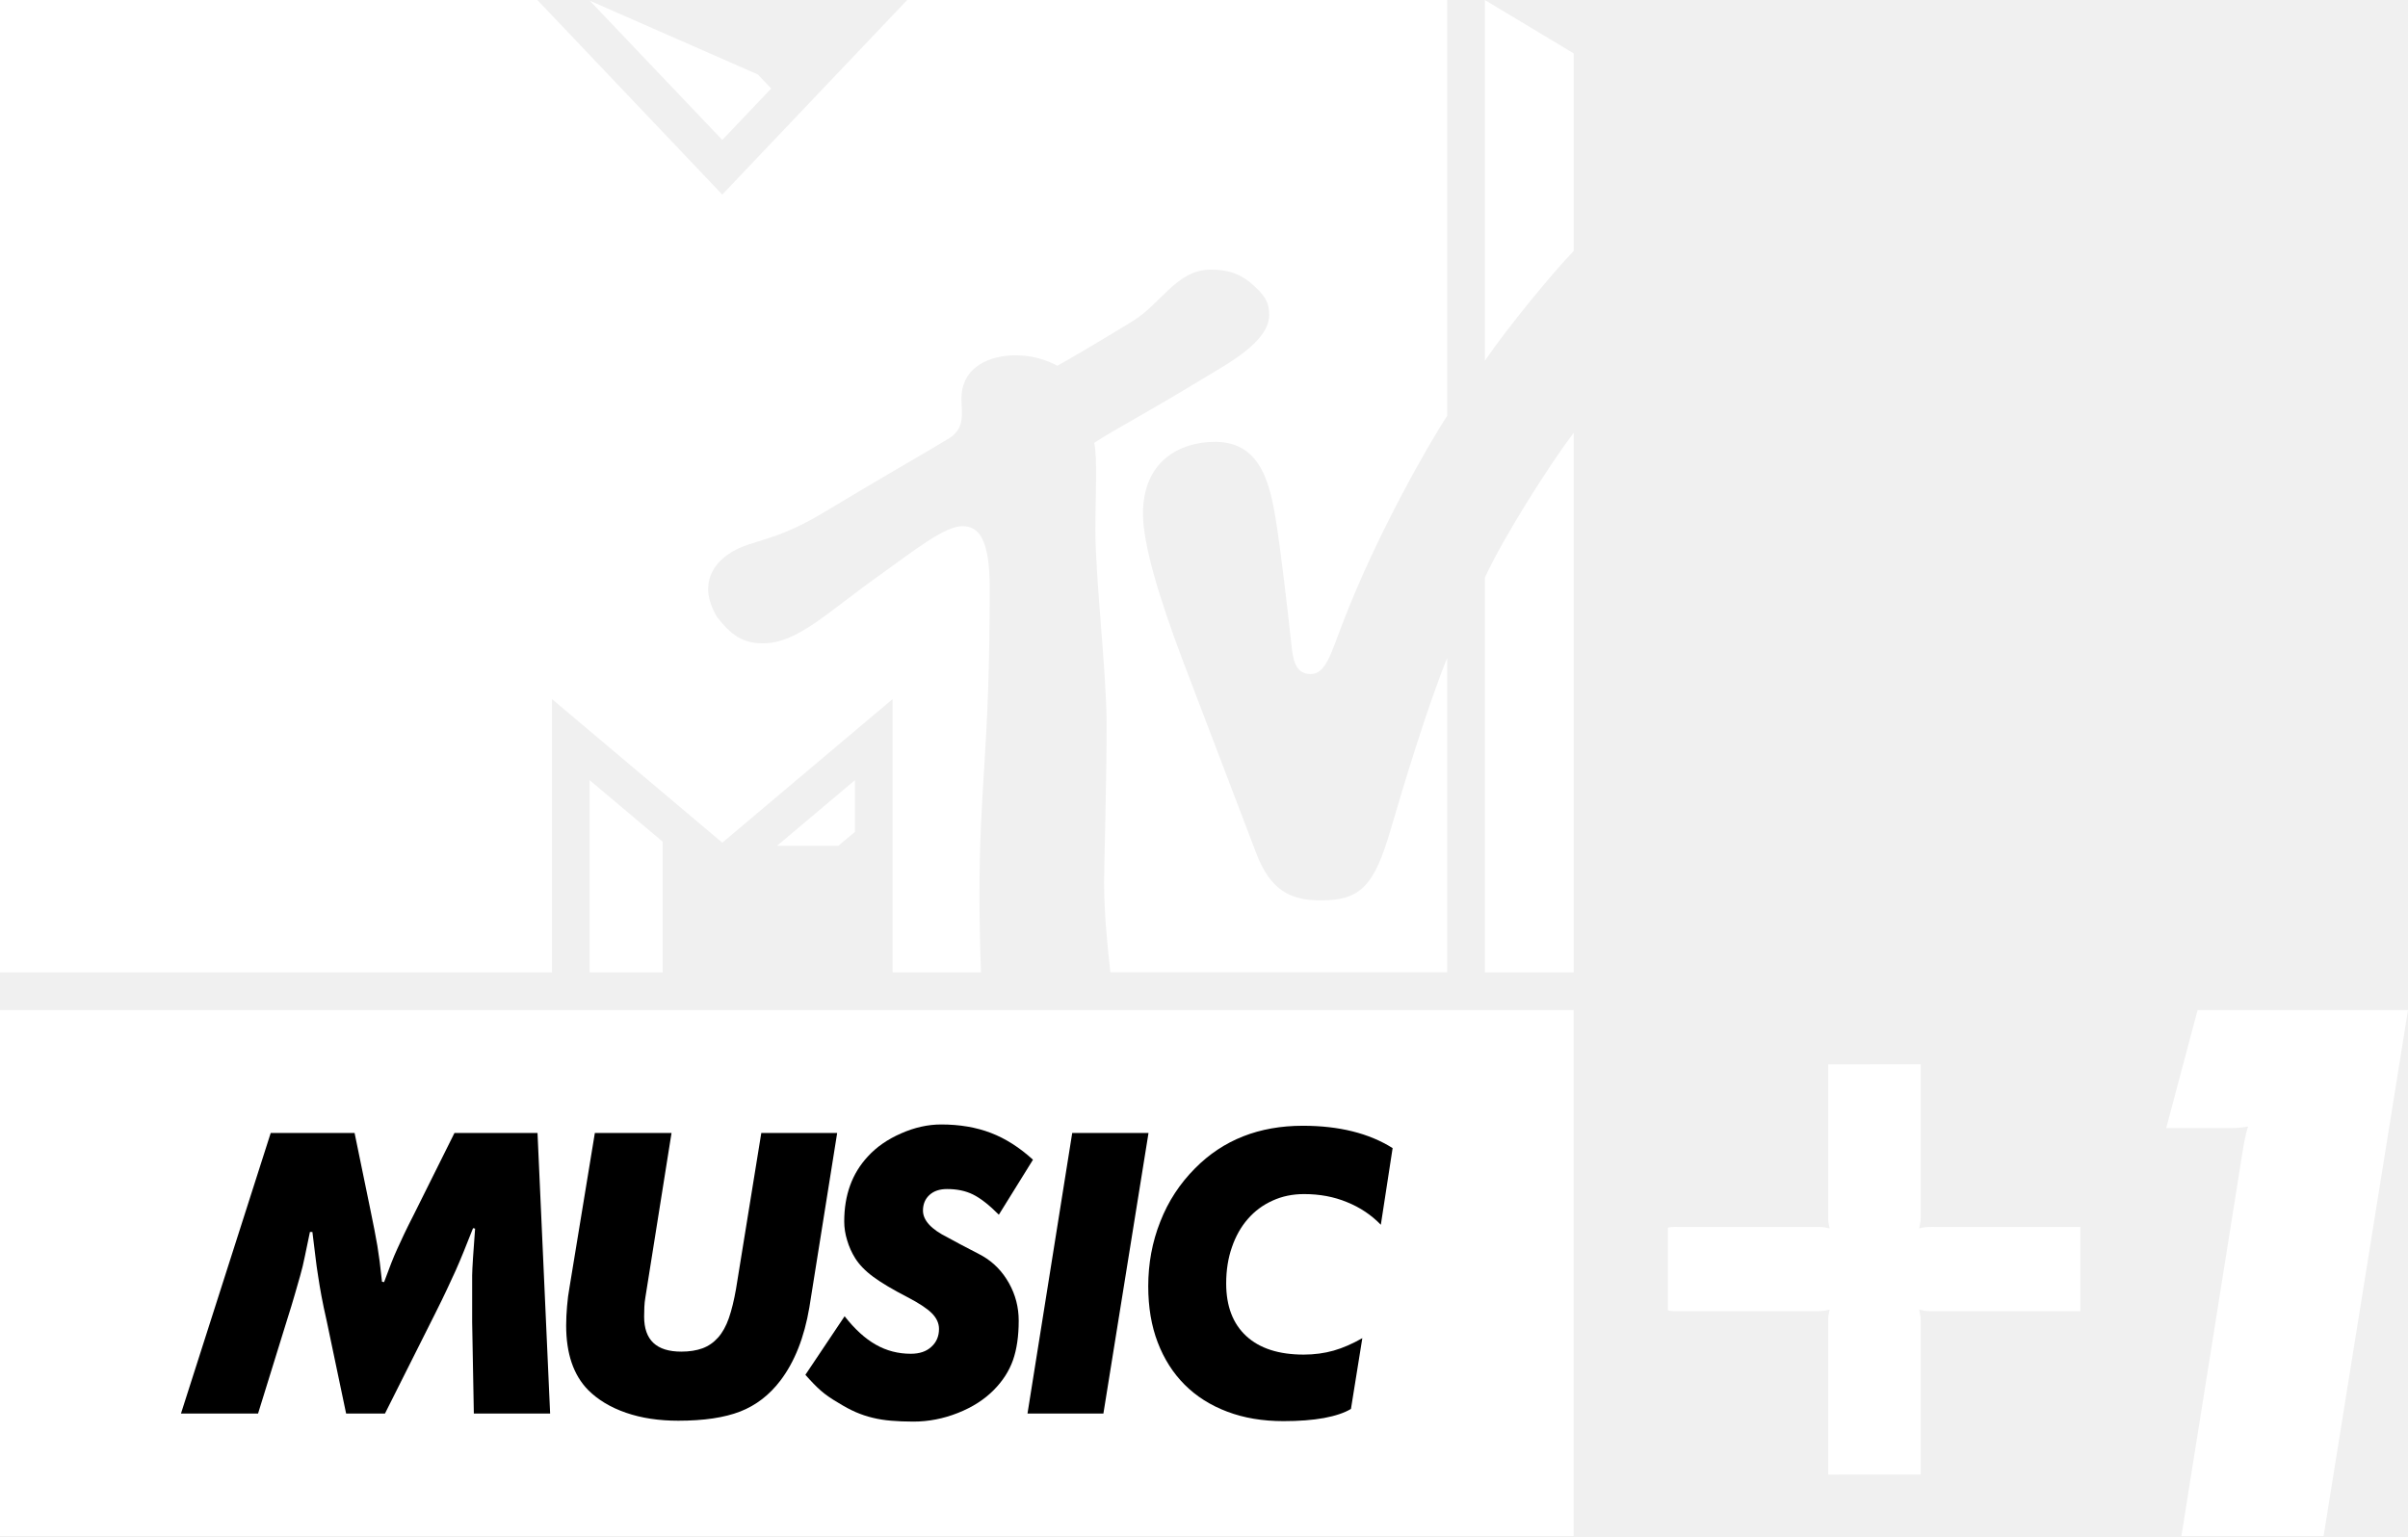
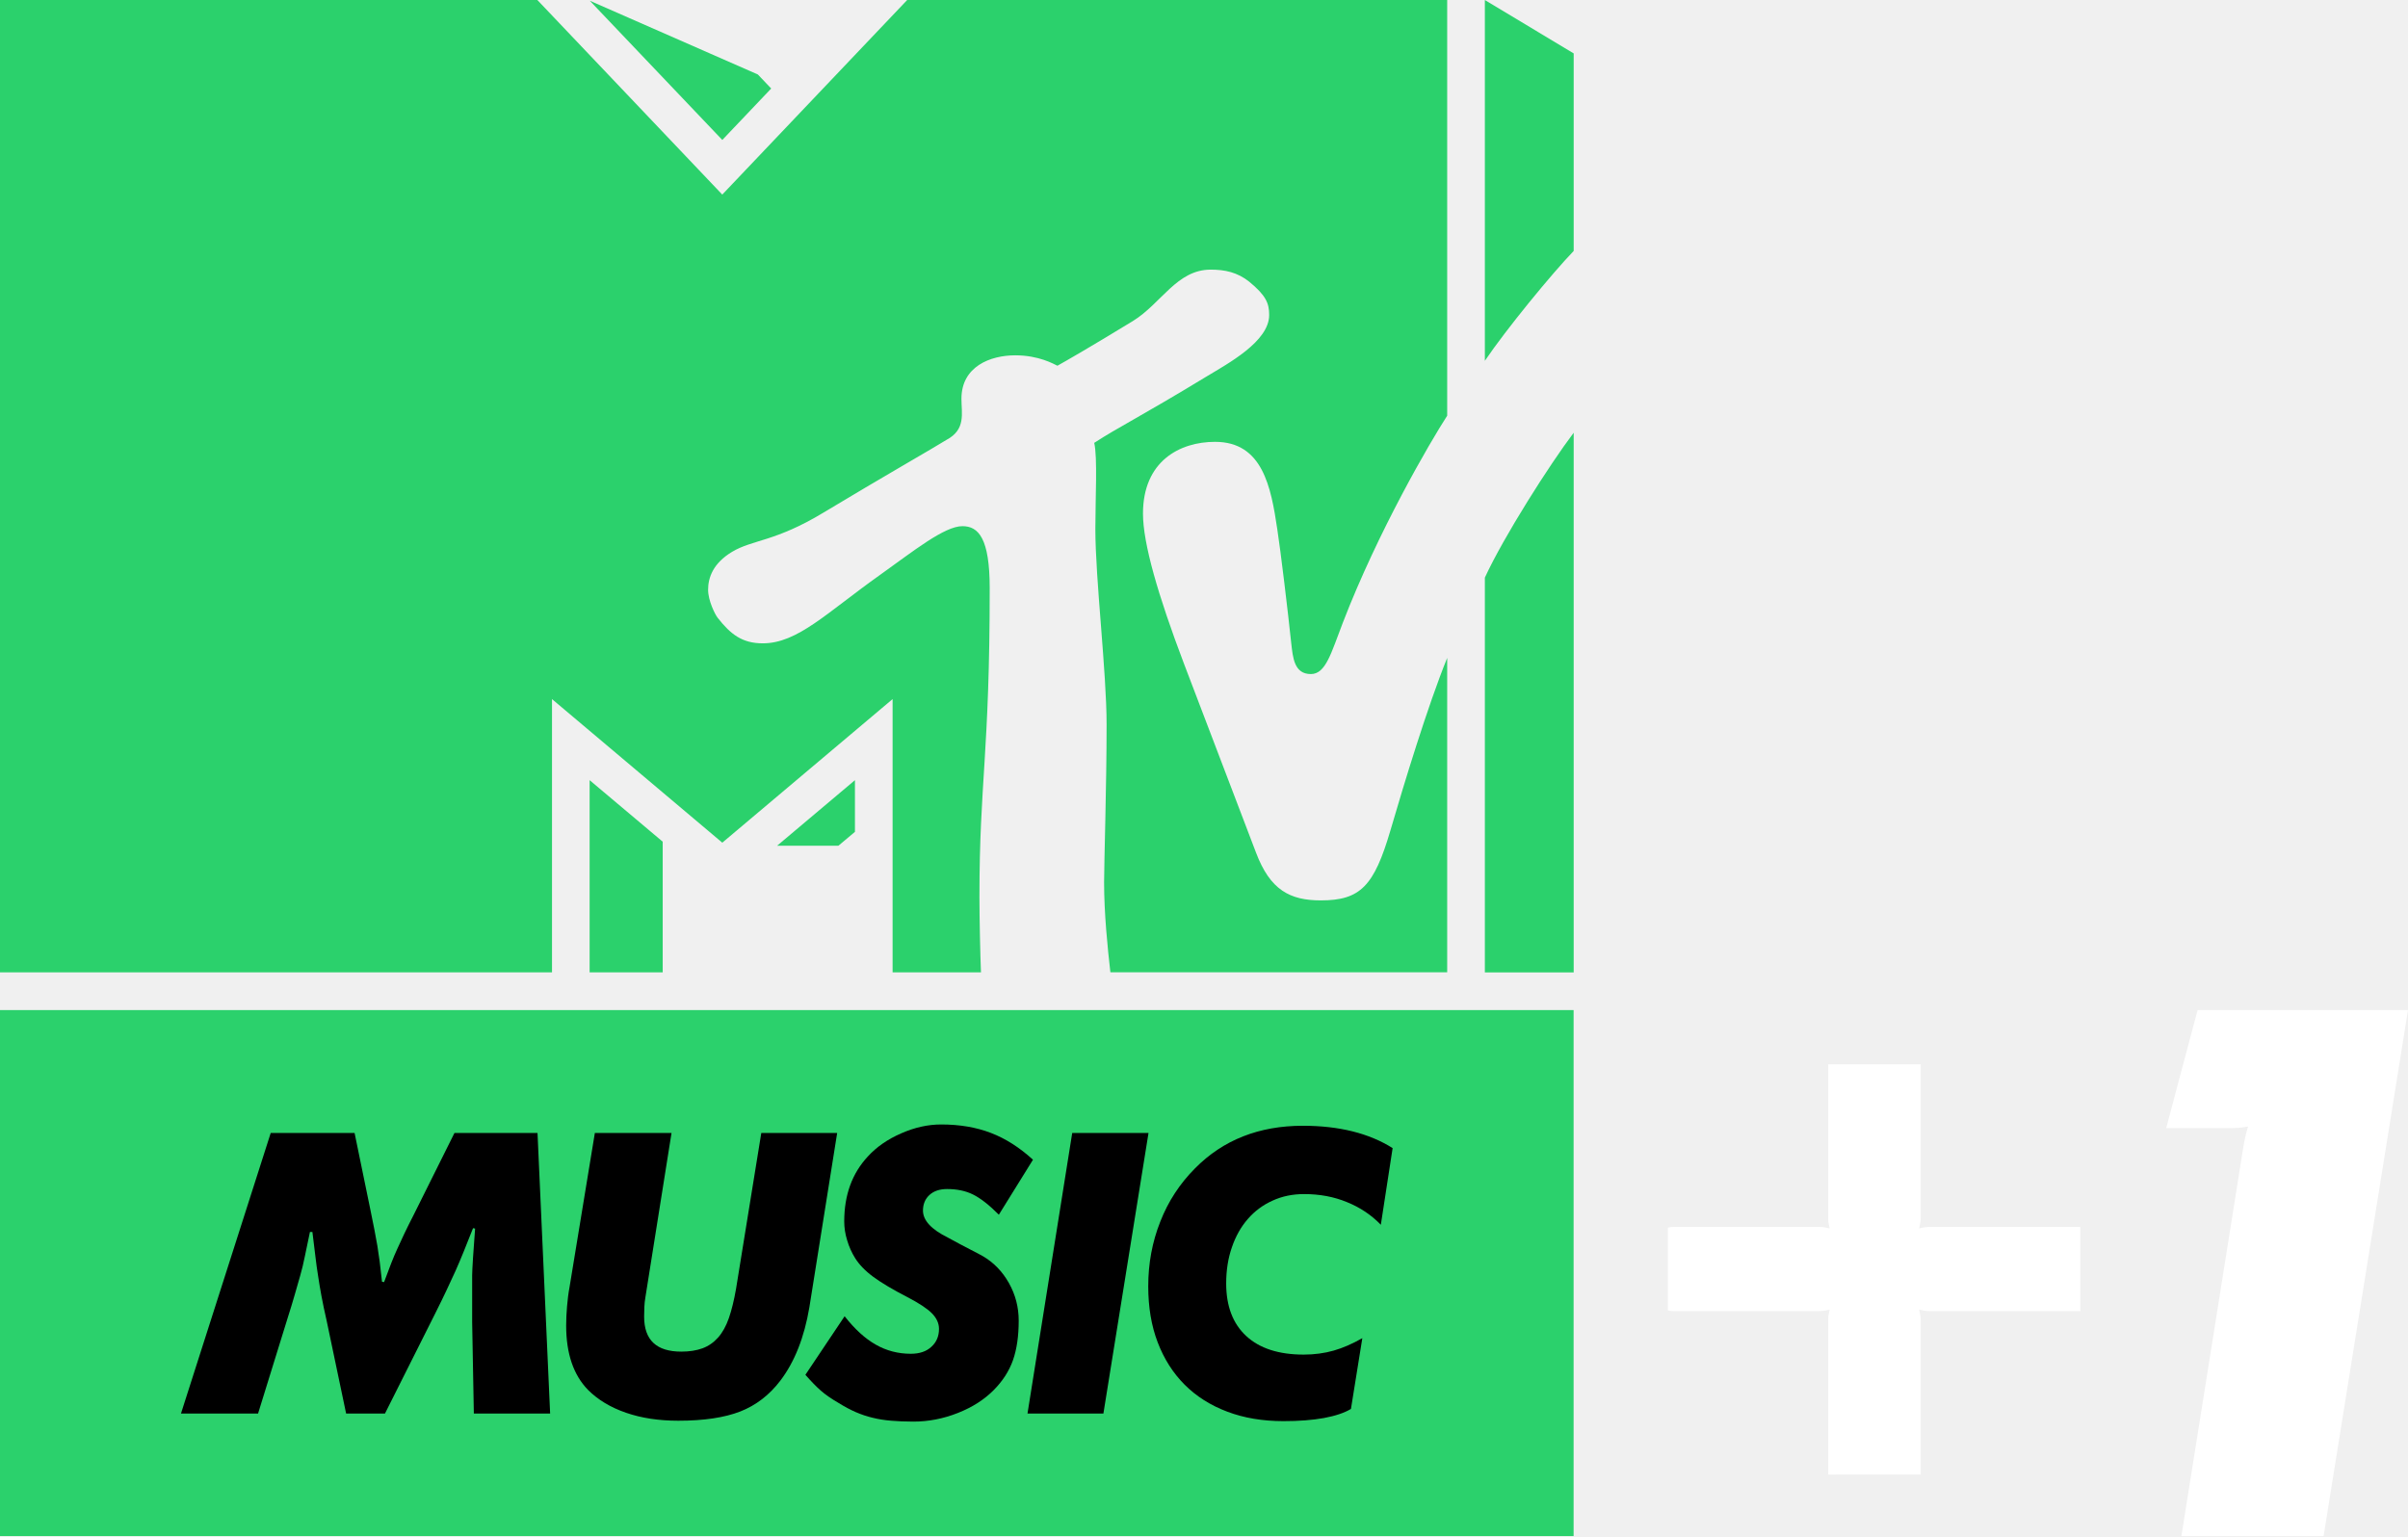
- <svg xmlns="http://www.w3.org/2000/svg" height="1168" width="1830.68" version="1.1" id="svg2">
+ <svg xmlns="http://www.w3.org/2000/svg" height="1245.867" width="1952.726" version="1.1" id="svg2" viewBox="0 0 1830.68 1168">
  <defs id="defs28" />
-   <path id="path6" d="m 844.178,739.378 c -2.136,-18.489 -4.795,-45.082 -4.795,-68.492 0,-14.532 1.905,-72.952 1.905,-120.064 0,-39.742 -8.543,-110.349 -8.543,-148.709 0,-23.075 1.717,-54.379 -0.859,-65.372 18.384,-11.977 34.508,-19.557 85.159,-50.316 16.437,-9.946 47.846,-26.718 47.846,-46.903 0,-8.962 -2.45,-14.846 -15.16,-25.315 -8.983,-7.159 -18.489,-9.188 -29.273,-9.188 -25.86,0 -37.606,25.856 -59.195,39.089 -33.105,20.206 -50.631,30.236 -57.352,33.984 -2.785,-1.277 -14.008,-7.915 -32.058,-7.915 -18.908,0 -40.915,8.438 -40.915,33.021 0,11.202 3.539,23.389 -11.433,31.304 -8.438,5.339 -49.563,28.833 -93.367,55.216 -36.853,22.321 -54.044,20.52 -69.643,29.922 -14.322,8.648 -18.154,19.431 -18.154,28.833 0,8.334 5.339,18.803 7.161,21.148 9.925,12.71 18.782,19.557 34.382,19.557 26.509,0 48.39,-23.075 89.305,-52.138 25.441,-18.154 48.83,-36.957 62.503,-36.957 12.187,0 20.73,9.192 20.73,47.113 0,126.807 -7.81,146.887 -7.81,234.915 0,15.809 0.649,45.082 1.173,57.247 l -67.193,0 0,-207.778 -129.466,109.176 -129.466,-109.176 0,207.778 L 0,739.357 0,0 408.52,0 549.105,147.955 689.69,0 l 410.531,0 0,316.096 c -13.024,20.081 -52.662,88.028 -79.359,157.462 -8.773,22.635 -12.836,38.988 -24.268,38.988 -12.71,0 -13.673,-12.396 -14.95,-23.619 -2.555,-24.352 -7.999,-69.748 -10.574,-86.415 -4.795,-32.372 -11.223,-66.544 -47.322,-66.544 -26.823,0 -54.797,14.636 -54.797,54.588 0,22.635 11.433,62.063 31.074,113.866 7.706,20.416 48.83,128.189 54.818,143.788 10.784,28.645 25.943,36.434 49.332,36.434 30.131,0 40.496,-11.014 52.892,-53.206 10.47,-35.889 28.31,-94.54 43.155,-131.183 l 0,239.04 -256.084,0 z m 352.215,-410.342 0,410.342 -67.528,0 0,-300.182 c 14.427,-31.304 49.249,-85.997 67.528,-110.139 m -67.528,-54.693 0,-274.343 67.528,40.592 0,150.2 c -16.667,17.306 -51.28,59.513 -67.528,83.53 M 586.293,67.317 549.126,106.416 448.388,0.549 576.158,56.632 586.314,67.315 Z m 4.481,575.781 46.589,0 12.605,-10.574 0,-39.303 -59.195,49.877 z m -142.511,96.257 55.551,0 0,-99.356 -55.551,-46.778 0,146.133 z" style="fill:#ffffff;fill-opacity:1" />
-   <path d="M 1196.329,1168 0,1168 4.4246219e-5,768.044 1196.329,768.044 l 0,399.956 z" id="path12" style="fill:#ffffff" />
-   <path id="path16" d="m 205.82,861.474 63.749,0 11.872,57.687 c 1.277,6.428 2.366,11.747 3.225,15.997 0.838,4.293 1.57,8.355 2.24,12.187 0.607,3.874 1.214,7.873 1.759,11.998 0.544,4.167 1.089,9.255 1.759,15.265 l 1.57,0.293 c 2.178,-5.8 3.999,-10.532 5.444,-14.406 1.529,-3.895 3.036,-7.517 4.669,-11.035 1.591,-3.581 3.329,-7.329 5.277,-11.391 1.947,-4.062 4.355,-8.983 7.329,-14.741 l 30.801,-61.854 63.131,0 9.59,213.369 -58.001,0 -1.277,-69.518 0,-35.575 c 0,-2.345 0.251,-6.847 0.67,-13.631 0.419,-6.659 0.963,-13.987 1.57,-21.923 l -1.57,-0.314 c -2.785,7.036 -5.214,13.087 -7.224,18.112 -2.052,5.046 -4.041,9.758 -6.051,14.259 -2.052,4.481 -4.251,9.192 -6.596,14.239 -2.366,5.025 -5.339,11.202 -8.983,18.426 l -38.109,75.925 -29.524,0 -14.72,-70.188 c -1.696,-7.454 -3.036,-13.799 -3.999,-19.013 -0.963,-5.277 -1.822,-10.239 -2.534,-15.097 -0.796,-4.795 -1.466,-9.758 -2.073,-14.909 -0.67,-5.088 -1.382,-11.391 -2.303,-18.845 l -1.885,0 c -1.508,7.266 -2.785,13.443 -3.874,18.552 -1.026,5.151 -2.178,9.988 -3.518,14.595 -1.256,4.607 -2.659,9.464 -4.167,14.553 -1.466,5.151 -3.392,11.454 -5.758,18.908 l -22.126,71.444 -58.602,0 68.238,-213.369 z" />
-   <path id="path18" d="m 510.535,861.474 -19.871,124.943 c -0.419,2.366 -0.67,4.795 -0.796,7.391 -0.105,2.555 -0.168,4.983 -0.168,7.35 0,17.756 9.381,26.593 28.226,26.593 6.198,0 11.516,-0.838 16.186,-2.534 4.544,-1.696 8.48,-4.439 11.81,-8.187 3.35,-3.769 6.072,-8.669 8.187,-14.72 2.115,-6.135 3.937,-13.527 5.465,-22.3 l 19.201,-118.536 57.687,0 -21.148,132.649 c -3.874,22.845 -11.202,41.438 -22.112,55.761 -8.313,10.888 -18.489,18.72 -30.424,23.389 -11.998,4.669 -27.702,7.015 -47.092,7.015 -14.783,0 -27.995,-1.989 -39.742,-6.051 -11.768,-4.062 -21.337,-9.82 -28.854,-17.337 -11.098,-11.328 -16.667,-27.64 -16.667,-49.018 0,-4.669 0.251,-9.527 0.67,-14.553 0.419,-5.025 1.026,-9.988 1.947,-14.909 l 19.201,-116.944 58.294,0 z" />
-   <path id="path20" d="m 642.116,1000.844 c 7.706,9.82 15.579,17.023 23.766,21.63 8.062,4.607 16.961,6.91 26.53,6.91 6.68,0 11.893,-1.759 15.704,-5.339 3.874,-3.518 5.758,-8.062 5.758,-13.569 0,-4.293 -1.822,-8.25 -5.402,-11.872 -3.622,-3.643 -9.988,-7.831 -18.971,-12.48 -10.846,-5.591 -19.39,-10.679 -25.567,-15.223 -6.24,-4.607 -10.784,-9.381 -13.82,-14.239 -2.534,-4.062 -4.607,-8.606 -6.051,-13.506 -1.529,-4.921 -2.24,-9.695 -2.24,-14.364 0,-20.122 5.989,-36.56 17.924,-49.395 6.617,-7.266 15.034,-13.087 25.273,-17.568 10.302,-4.544 20.416,-6.805 30.487,-6.805 14.05,0 26.655,2.136 37.816,6.428 11.098,4.251 21.756,11.035 31.995,20.374 l -25.943,41.815 c -7.454,-7.517 -14.05,-12.605 -19.683,-15.39 -5.695,-2.806 -12.249,-4.125 -19.704,-4.125 -5.57,0 -9.988,1.445 -13.338,4.481 -3.266,2.973 -4.963,6.973 -4.963,11.872 0,7.454 6.303,14.301 18.908,20.541 6.617,3.643 12.249,6.617 16.856,8.983 4.607,2.366 7.873,4.062 9.758,5.151 8.355,4.9 14.95,11.747 19.871,20.541 4.9,8.773 7.391,18.238 7.391,28.54 0,11.747 -1.466,21.756 -4.355,30.006 -2.911,8.229 -7.768,15.809 -14.553,22.656 -7.098,7.203 -16.186,13.087 -27.221,17.442 -11.14,4.439 -22.468,6.617 -33.984,6.617 -6.24,0 -11.831,-0.251 -16.793,-0.67 -5.088,-0.419 -9.758,-1.152 -14.113,-2.24 -4.376,-1.026 -8.669,-2.492 -12.857,-4.293 -4.167,-1.822 -8.48,-4.125 -12.961,-6.91 -5.57,-3.225 -10.114,-6.365 -13.631,-9.464 -3.518,-3.078 -7.391,-7.098 -11.705,-11.998 l 29.817,-44.537 z" />
-   <path id="path22" d="m 815.156,861.474 58.001,0 -34.298,213.369 -57.708,0 34.005,-213.369 z" />
-   <path id="path24" d="m 1027.059,1071.324 c -4.921,2.973 -11.768,5.277 -20.499,6.91 -8.773,1.591 -19.013,2.366 -30.78,2.366 -15.809,0 -30.048,-2.366 -42.778,-7.203 -12.731,-4.795 -23.515,-11.642 -32.372,-20.499 -8.836,-8.836 -15.683,-19.62 -20.478,-32.162 -4.837,-12.605 -7.203,-26.844 -7.203,-42.674 0,-17.275 3.015,-33.691 9.15,-49.144 6.051,-15.516 14.909,-28.959 26.425,-40.538 21.316,-21.588 48.662,-32.372 81.976,-32.372 27.577,0 50.316,5.695 68.24,16.982 l -8.962,58.294 c -7.224,-7.454 -15.809,-13.213 -25.755,-17.212 -9.946,-4.125 -20.792,-6.114 -32.539,-6.114 -8.794,0 -16.73,1.633 -23.996,4.963 -7.287,3.266 -13.589,7.936 -18.803,13.945 -5.193,5.926 -9.255,13.087 -12.103,21.442 -2.911,8.313 -4.376,17.526 -4.376,27.577 0,17.275 5.088,30.613 15.223,39.994 10.176,9.402 24.708,14.134 43.742,14.134 8.124,0 15.704,-1.047 22.74,-3.036 7.077,-2.01 14.301,-5.214 21.797,-9.464 l -8.648,53.813 z" />
+   <path id="path6" d="m 844.178,739.378 c -2.136,-18.489 -4.795,-45.082 -4.795,-68.492 0,-14.532 1.905,-72.952 1.905,-120.064 0,-39.742 -8.543,-110.349 -8.543,-148.709 0,-23.075 1.717,-54.379 -0.859,-65.372 18.384,-11.977 34.508,-19.557 85.159,-50.316 16.437,-9.946 47.846,-26.718 47.846,-46.903 0,-8.962 -2.45,-14.846 -15.16,-25.315 -8.983,-7.159 -18.489,-9.188 -29.273,-9.188 -25.86,0 -37.606,25.856 -59.195,39.089 -33.105,20.206 -50.631,30.236 -57.352,33.984 -2.785,-1.277 -14.008,-7.915 -32.058,-7.915 -18.908,0 -40.915,8.438 -40.915,33.021 0,11.202 3.539,23.389 -11.433,31.304 -8.438,5.339 -49.563,28.833 -93.367,55.216 -36.853,22.321 -54.044,20.52 -69.643,29.922 -14.322,8.648 -18.154,19.431 -18.154,28.833 0,8.334 5.339,18.803 7.161,21.148 9.925,12.71 18.782,19.557 34.382,19.557 26.509,0 48.39,-23.075 89.305,-52.138 25.441,-18.154 48.83,-36.957 62.503,-36.957 12.187,0 20.73,9.192 20.73,47.113 0,126.807 -7.81,146.887 -7.81,234.915 0,15.809 0.649,45.082 1.173,57.247 H 678.592 V 531.579 L 549.126,640.755 419.66,531.579 V 739.357 H 0 V 0 H 408.52 L 549.105,147.955 689.69,0 h 410.531 v 316.096 c -13.024,20.081 -52.662,88.028 -79.359,157.462 -8.773,22.635 -12.836,38.988 -24.268,38.988 -12.71,0 -13.673,-12.396 -14.95,-23.619 -2.555,-24.352 -7.999,-69.748 -10.574,-86.415 -4.795,-32.372 -11.223,-66.544 -47.322,-66.544 -26.823,0 -54.797,14.636 -54.797,54.588 0,22.635 11.433,62.063 31.074,113.866 7.706,20.416 48.83,128.189 54.818,143.788 10.784,28.645 25.943,36.434 49.332,36.434 30.131,0 40.496,-11.014 52.892,-53.206 10.47,-35.889 28.31,-94.54 43.155,-131.183 V 739.294 H 844.136 Z M 1196.393,329.036 V 739.378 H 1128.865 V 439.196 c 14.427,-31.304 49.249,-85.997 67.528,-110.139 M 1128.865,274.364 V 0.021 l 67.528,40.592 v 150.2 c -16.667,17.306 -51.28,59.513 -67.528,83.53 M 586.293,67.317 549.126,106.416 448.388,0.549 576.158,56.632 586.314,67.315 Z m 4.481,575.781 h 46.589 l 12.605,-10.574 v -39.303 z m -142.511,96.257 h 55.551 v -99.356 l -55.551,-46.778 z" style="fill:#2bd16c;fill-opacity:1" />
+   <path d="M 1196.329,1168 H 0 L 4.4246219e-5,768.044 H 1196.329 Z" id="path12" style="fill:#2bd16c;fill-opacity:1" />
+   <path id="path16" d="m 205.82,861.474 h 63.749 l 11.872,57.687 c 1.277,6.428 2.366,11.747 3.225,15.997 0.838,4.293 1.57,8.355 2.24,12.187 0.607,3.874 1.214,7.873 1.759,11.998 0.544,4.167 1.089,9.255 1.759,15.265 l 1.57,0.293 c 2.178,-5.8 3.999,-10.532 5.444,-14.406 1.529,-3.895 3.036,-7.517 4.669,-11.035 1.591,-3.581 3.329,-7.329 5.277,-11.391 1.947,-4.062 4.355,-8.983 7.329,-14.741 l 30.801,-61.854 h 63.131 l 9.59,213.369 h -58.001 l -1.277,-69.518 v -35.575 c 0,-2.345 0.251,-6.847 0.67,-13.631 0.419,-6.659 0.963,-13.987 1.57,-21.923 l -1.57,-0.314 c -2.785,7.036 -5.214,13.087 -7.224,18.112 -2.052,5.046 -4.041,9.758 -6.051,14.259 -2.052,4.481 -4.251,9.192 -6.596,14.239 -2.366,5.025 -5.339,11.202 -8.983,18.426 l -38.109,75.925 h -29.524 l -14.72,-70.188 c -1.696,-7.454 -3.036,-13.799 -3.999,-19.013 -0.963,-5.277 -1.822,-10.239 -2.534,-15.097 -0.796,-4.795 -1.466,-9.758 -2.073,-14.909 -0.67,-5.088 -1.382,-11.391 -2.303,-18.845 h -1.885 c -1.508,7.266 -2.785,13.443 -3.874,18.552 -1.026,5.151 -2.178,9.988 -3.518,14.595 -1.256,4.607 -2.659,9.464 -4.167,14.553 -1.466,5.151 -3.392,11.454 -5.758,18.908 l -22.126,71.444 h -58.602 z" style="fill:#000000;fill-opacity:1" />
+   <path id="path18" d="m 510.535,861.474 -19.871,124.943 c -0.419,2.366 -0.67,4.795 -0.796,7.391 -0.105,2.555 -0.168,4.983 -0.168,7.35 0,17.756 9.381,26.593 28.226,26.593 6.198,0 11.516,-0.838 16.186,-2.534 4.544,-1.696 8.48,-4.439 11.81,-8.187 3.35,-3.769 6.072,-8.669 8.187,-14.72 2.115,-6.135 3.937,-13.527 5.465,-22.3 l 19.201,-118.536 h 57.687 L 615.314,994.122 c -3.874,22.845 -11.202,41.438 -22.112,55.761 -8.313,10.888 -18.489,18.72 -30.424,23.389 -11.998,4.669 -27.702,7.015 -47.092,7.015 -14.783,0 -27.995,-1.989 -39.742,-6.051 -11.768,-4.062 -21.337,-9.82 -28.854,-17.337 -11.098,-11.328 -16.667,-27.64 -16.667,-49.018 0,-4.669 0.251,-9.527 0.67,-14.553 0.419,-5.025 1.026,-9.988 1.947,-14.909 l 19.201,-116.944 z" style="fill:#000000;fill-opacity:1" />
+   <path id="path20" d="m 642.116,1000.844 c 7.706,9.82 15.579,17.023 23.766,21.63 8.062,4.607 16.961,6.91 26.53,6.91 6.68,0 11.893,-1.759 15.704,-5.339 3.874,-3.518 5.758,-8.062 5.758,-13.569 0,-4.293 -1.822,-8.25 -5.402,-11.872 -3.622,-3.643 -9.988,-7.831 -18.971,-12.48 -10.846,-5.591 -19.39,-10.679 -25.567,-15.223 -6.24,-4.607 -10.784,-9.381 -13.82,-14.239 -2.534,-4.062 -4.607,-8.606 -6.051,-13.506 -1.529,-4.921 -2.24,-9.695 -2.24,-14.364 0,-20.122 5.989,-36.56 17.924,-49.395 6.617,-7.266 15.034,-13.087 25.273,-17.568 10.302,-4.544 20.416,-6.805 30.487,-6.805 14.05,0 26.655,2.136 37.816,6.428 11.098,4.251 21.756,11.035 31.995,20.374 l -25.943,41.815 c -7.454,-7.517 -14.05,-12.605 -19.683,-15.39 -5.695,-2.806 -12.249,-4.125 -19.704,-4.125 -5.57,0 -9.988,1.445 -13.338,4.481 -3.266,2.973 -4.963,6.973 -4.963,11.872 0,7.454 6.303,14.301 18.908,20.541 6.617,3.643 12.249,6.617 16.856,8.983 4.607,2.366 7.873,4.062 9.758,5.151 8.355,4.9 14.95,11.747 19.871,20.541 4.9,8.773 7.391,18.238 7.391,28.54 0,11.747 -1.466,21.756 -4.355,30.006 -2.911,8.229 -7.768,15.809 -14.553,22.656 -7.098,7.203 -16.186,13.087 -27.221,17.442 -11.14,4.439 -22.468,6.617 -33.984,6.617 -6.24,0 -11.831,-0.251 -16.793,-0.67 -5.088,-0.419 -9.758,-1.152 -14.113,-2.24 -4.376,-1.026 -8.669,-2.492 -12.857,-4.293 -4.167,-1.822 -8.48,-4.125 -12.961,-6.91 -5.57,-3.225 -10.114,-6.365 -13.631,-9.464 -3.518,-3.078 -7.391,-7.098 -11.705,-11.998 z" style="fill:#000000;fill-opacity:1" />
+   <path id="path22" d="m 815.156,861.474 h 58.001 L 838.859,1074.842 h -57.708 z" style="fill:#000000;fill-opacity:1" />
+   <path id="path24" d="m 1027.059,1071.324 c -4.921,2.973 -11.768,5.277 -20.499,6.91 -8.773,1.591 -19.013,2.366 -30.78,2.366 -15.809,0 -30.048,-2.366 -42.778,-7.203 -12.731,-4.795 -23.515,-11.642 -32.372,-20.499 -8.836,-8.836 -15.683,-19.62 -20.478,-32.162 -4.837,-12.605 -7.203,-26.844 -7.203,-42.674 0,-17.275 3.015,-33.691 9.15,-49.144 6.051,-15.516 14.909,-28.959 26.425,-40.538 21.316,-21.588 48.662,-32.372 81.976,-32.372 27.577,0 50.316,5.695 68.24,16.982 l -8.962,58.294 c -7.224,-7.454 -15.809,-13.213 -25.755,-17.212 -9.946,-4.125 -20.792,-6.114 -32.539,-6.114 -8.794,0 -16.73,1.633 -23.996,4.963 -7.287,3.266 -13.589,7.936 -18.803,13.945 -5.193,5.926 -9.255,13.087 -12.103,21.442 -2.911,8.313 -4.376,17.526 -4.376,27.577 0,17.275 5.088,30.613 15.223,39.994 10.176,9.402 24.708,14.134 43.742,14.134 8.124,0 15.704,-1.047 22.74,-3.036 7.077,-2.01 14.301,-5.214 21.797,-9.464 z" style="fill:#000000;fill-opacity:1" />
  <g transform="matrix(1.030814,0,0,1.030814,1268,768.044)" id="#ffffffff" style="fill:#ffffff;fill-opacity:1">
-     <path d="m 390.7,0 155.16,0 c -20.85,129.32 -41.39,258.69 -62.25,388 l -104.87,0 c 15.1,-94.27 29.96,-188.57 45,-282.85 1.06,-6.49 2.15,-12.99 4.16,-19.27 -8.19,1.69 -16.57,1.09 -24.87,1.18 -11.83,0 -23.66,0 -35.49,0 C 375.27,58.04 382.88,28.99 390.7,0 Z" id="path5" style="opacity:1;fill:#ffffff;fill-opacity:1" />
-     <path d="m 118.24,40.01 c 22.73,-0.02 45.47,-0.01 68.2,-0.01 0.01,37.67 -0.02,75.34 0.01,113.01 0.03,2.73 -0.5,5.42 -1.15,8.06 4.14,-1.26 8.49,-1.15 12.78,-1.08 35.37,0.02 70.74,0.01 106.11,0.01 0,20.69 0,41.37 0,62.06 -37.07,0.01 -74.13,0 -111.19,0.01 -2.62,0.03 -5.18,-0.52 -7.7,-1.15 0.65,2.65 1.19,5.35 1.15,8.1 -0.03,37.86 -0.01,75.73 -0.01,113.6 -22.73,0.02 -45.46,0 -68.19,0.01 -0.01,-38.24 0,-76.47 -0.01,-114.7 -0.01,-2.38 0.57,-4.69 1.08,-6.99 -2.7,0.67 -5.47,1.17 -8.26,1.14 -33.7,-0.04 -67.4,-0.01 -101.1,-0.02 -3.32,-0.02 -6.71,0.31 -9.96,-0.53 l 0,-61.02 c 3.24,-0.88 6.62,-0.45 9.93,-0.51 34.02,-0.01 68.04,0.01 102.06,-0.01 2.49,-0.03 4.93,0.49 7.33,1.07 -0.52,-2.33 -1.1,-4.67 -1.08,-7.07 0.01,-38 0.01,-75.99 0,-113.98 z" id="path7" style="opacity:1;fill:#ffffff;fill-opacity:1" />
+     <path d="M 390.7,0 H 545.86 C 525.01,129.32 504.47,258.69 483.61,388 H 378.74 c 15.1,-94.27 29.96,-188.57 45,-282.85 1.06,-6.49 2.15,-12.99 4.16,-19.27 -8.19,1.69 -16.57,1.09 -24.87,1.18 -11.83,0 -23.66,0 -35.49,0 C 375.27,58.04 382.88,28.99 390.7,0 Z" id="path5" style="opacity:1;fill:#ffffff;fill-opacity:1" />
+     <path d="m 118.24,40.01 c 22.73,-0.02 45.47,-0.01 68.2,-0.01 0.01,37.67 -0.02,75.34 0.01,113.01 0.03,2.73 -0.5,5.42 -1.15,8.06 4.14,-1.26 8.49,-1.15 12.78,-1.08 35.37,0.02 70.74,0.01 106.11,0.01 0,20.69 0,41.37 0,62.06 -37.07,0.01 -74.13,0 -111.19,0.01 -2.62,0.03 -5.18,-0.52 -7.7,-1.15 0.65,2.65 1.19,5.35 1.15,8.1 -0.03,37.86 -0.01,75.73 -0.01,113.6 -22.73,0.02 -45.46,0 -68.19,0.01 -0.01,-38.24 0,-76.47 -0.01,-114.7 -0.01,-2.38 0.57,-4.69 1.08,-6.99 -2.7,0.67 -5.47,1.17 -8.26,1.14 -33.7,-0.04 -67.4,-0.01 -101.1,-0.02 -3.32,-0.02 -6.71,0.31 -9.96,-0.53 v -61.02 c 3.24,-0.88 6.62,-0.45 9.93,-0.51 34.02,-0.01 68.04,0.01 102.06,-0.01 2.49,-0.03 4.93,0.49 7.33,1.07 -0.52,-2.33 -1.1,-4.67 -1.08,-7.07 0.01,-38 0.01,-75.99 0,-113.98 z" id="path7" style="opacity:1;fill:#ffffff;fill-opacity:1" />
  </g>
</svg>
